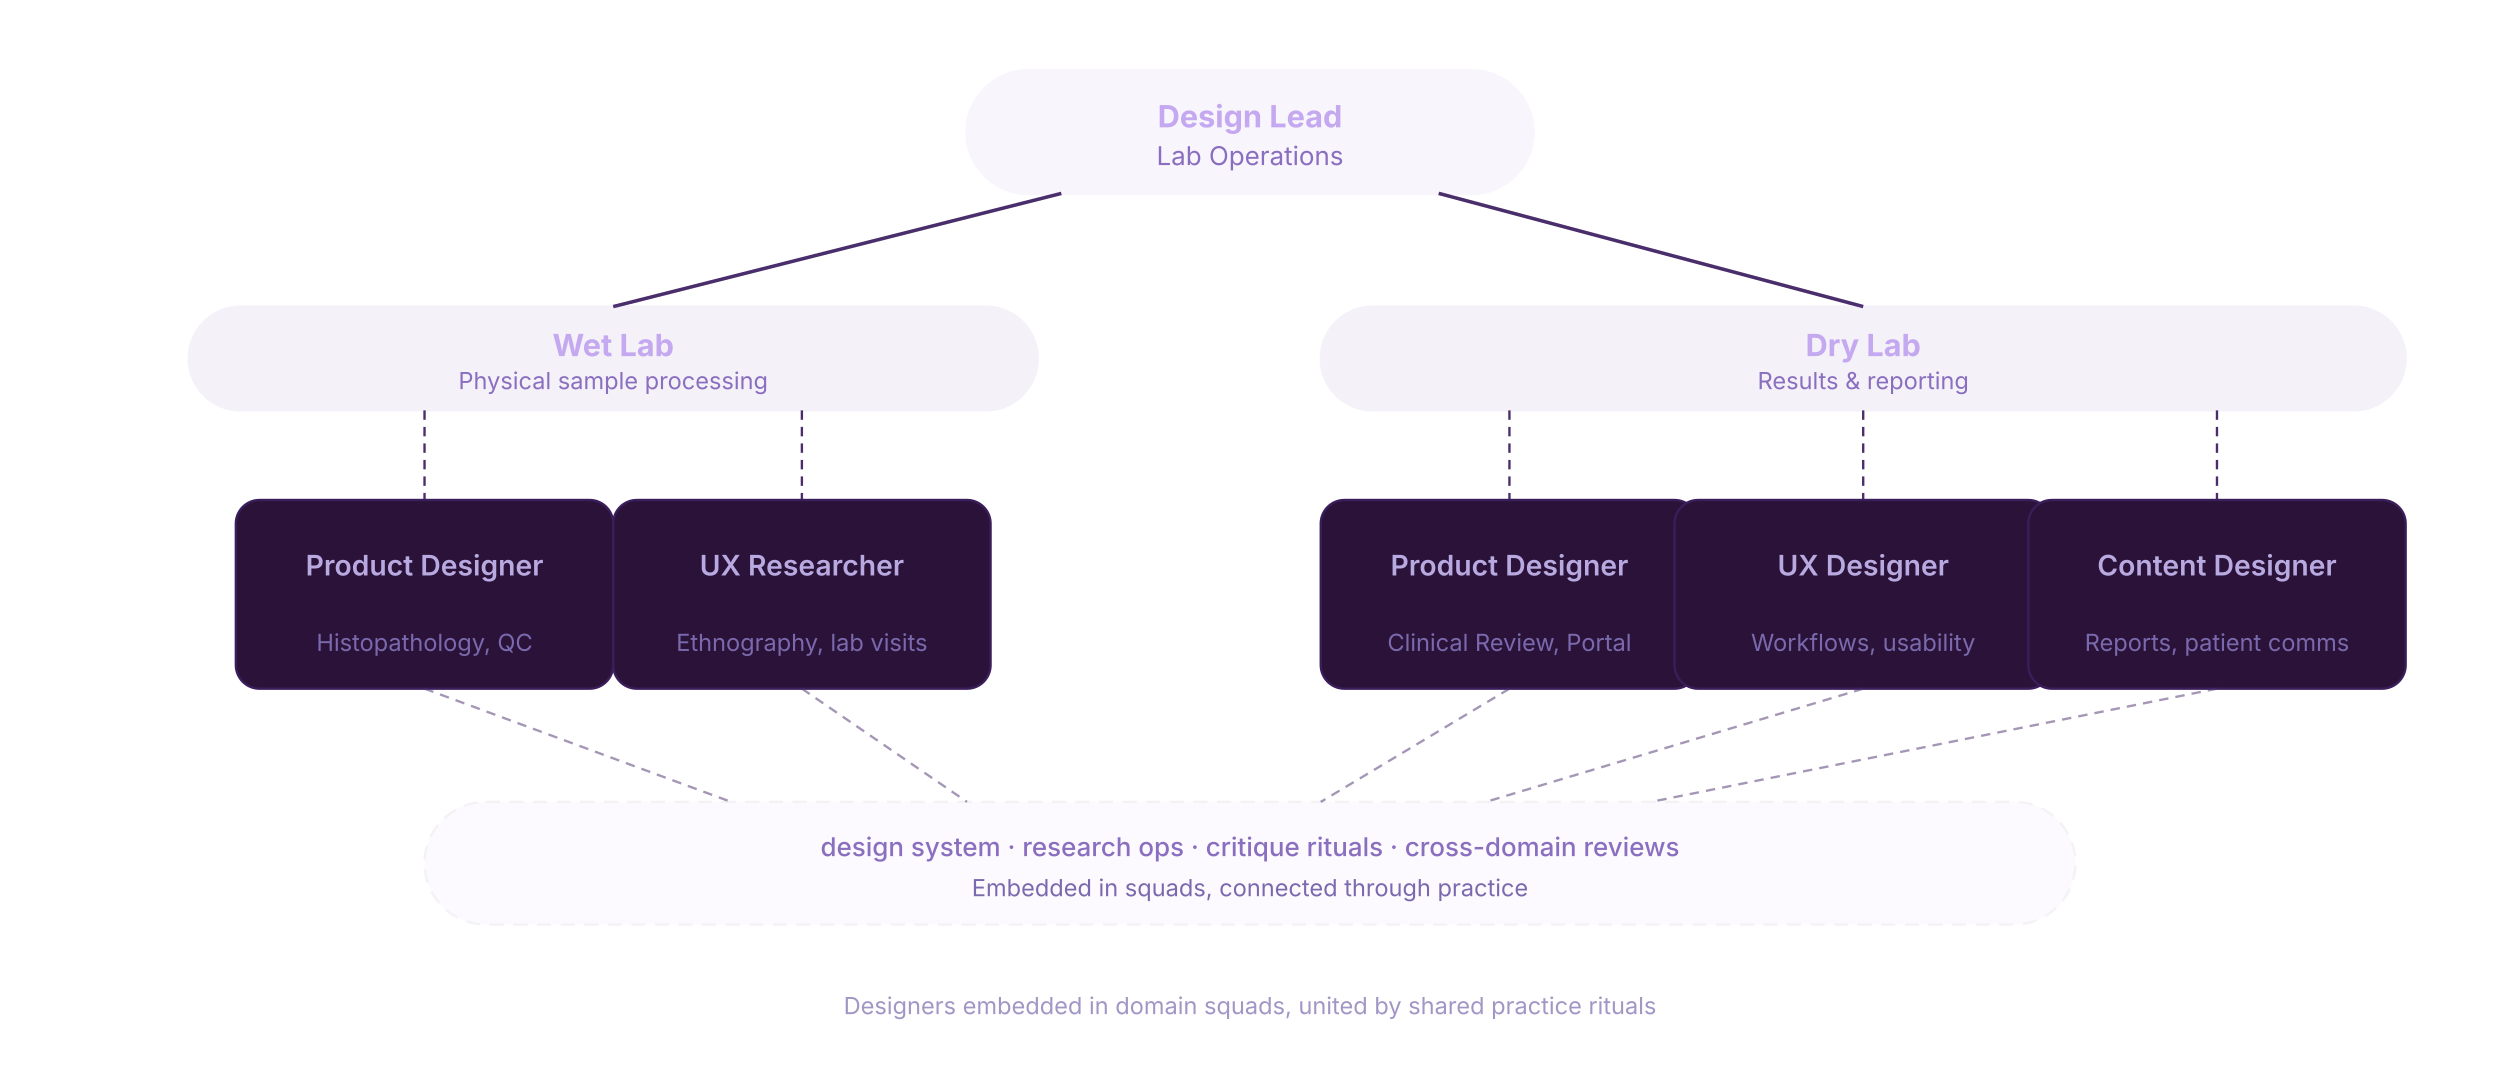
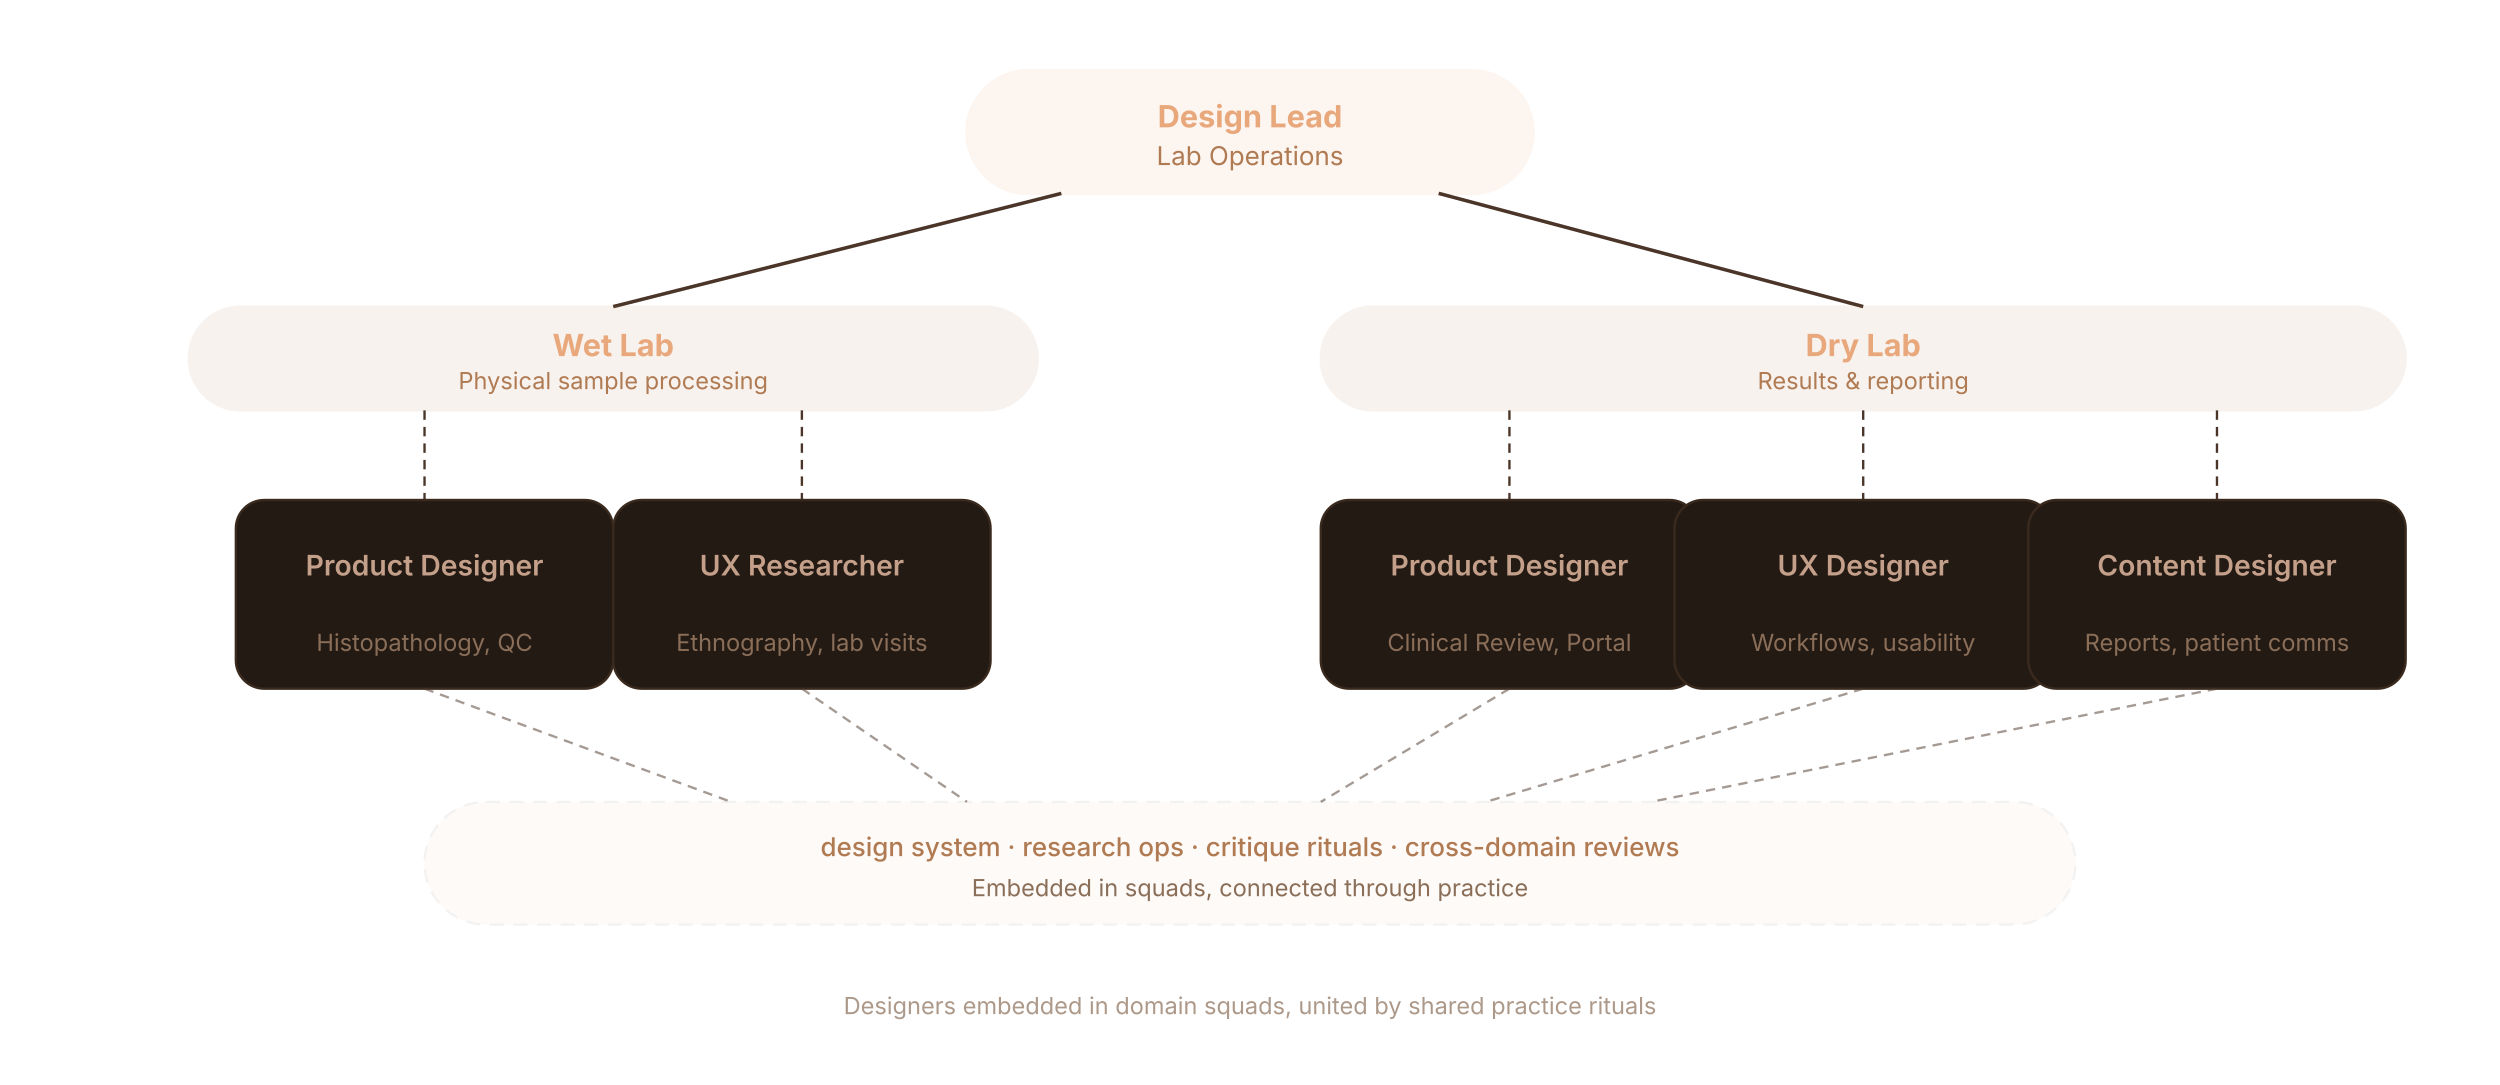
<svg xmlns="http://www.w3.org/2000/svg" viewBox="0 0 1060 460" fill="none">
  <style>
    text { font-family: 'Inter', system-ui, -apple-system, sans-serif; }
-     .lead-title { font-size: 13px; font-weight: 700; fill: #c4a8f0; text-anchor: middle; }
-     .lead-sub { font-size: 11px; fill: #8a6ebf; text-anchor: middle; }
-     .domain-label { font-size: 13px; font-weight: 700; fill: #c4a8f0; text-anchor: middle; }
-     .domain-sub { font-size: 10px; fill: #8a6ebf; text-anchor: middle; }
-     .role-title { font-size: 12px; font-weight: 600; fill: #b8a9e0; text-anchor: middle; }
-     .role-focus { font-size: 10px; fill: #7a6aad; text-anchor: middle; }
-     .shared-label { font-size: 11px; font-weight: 500; fill: #8a6ebf; text-anchor: middle; }
-     .shared-sub { font-size: 10px; fill: #7a6aad; text-anchor: middle; }
-     .connector { stroke: #4a2d6b; stroke-width: 1.5; fill: none; }
-     .connector-dash { stroke: #4a2d6b; stroke-width: 1; stroke-dasharray: 4 3; fill: none; }
+     .lead-title { font-size: 13px; font-weight: 700; fill: #e8a87c; text-anchor: middle; }
+     .lead-sub { font-size: 11px; fill: #b07a52; text-anchor: middle; }
+     .domain-label { font-size: 13px; font-weight: 700; fill: #e8a87c; text-anchor: middle; }
+     .domain-sub { font-size: 10px; fill: #b07a52; text-anchor: middle; }
+     .role-title { font-size: 12px; font-weight: 600; fill: #c4a08a; text-anchor: middle; }
+     .role-focus { font-size: 10px; fill: #8a6e58; text-anchor: middle; }
+     .shared-label { font-size: 11px; font-weight: 500; fill: #b07a52; text-anchor: middle; }
+     .shared-sub { font-size: 10px; fill: #8a6e58; text-anchor: middle; }
+     .connector { stroke: #4a3528; stroke-width: 1.5; fill: none; }
+     .connector-dash { stroke: #4a3528; stroke-width: 1; stroke-dasharray: 4 3; fill: none; }
  </style>
-   <rect x="410" y="30" width="240" height="52" rx="26" fill="#c4a8f0" opacity="0.12" stroke="#c4a8f0" stroke-width="1.5" />
+   <rect x="410" y="30" width="240" height="52" rx="26" fill="#e8a87c" opacity="0.12" stroke="#e8a87c" stroke-width="1.5" />
  <text x="530" y="54" class="lead-title">Design Lead</text>
  <text x="530" y="70" class="lead-sub">Lab Operations</text>
  <line x1="450" y1="82" x2="260" y2="130" class="connector" />
  <line x1="610" y1="82" x2="790" y2="130" class="connector" />
-   <rect x="80" y="130" width="360" height="44" rx="22" fill="#8a6ebf" opacity="0.1" stroke="#8a6ebf" stroke-width="1" />
+   <rect x="80" y="130" width="360" height="44" rx="22" fill="#b07a52" opacity="0.1" stroke="#b07a52" stroke-width="1" />
  <text x="260" y="151" class="domain-label">Wet Lab</text>
  <text x="260" y="165" class="domain-sub">Physical sample processing</text>
-   <rect x="560" y="130" width="460" height="44" rx="22" fill="#8a6ebf" opacity="0.1" stroke="#8a6ebf" stroke-width="1" />
+   <rect x="560" y="130" width="460" height="44" rx="22" fill="#b07a52" opacity="0.1" stroke="#b07a52" stroke-width="1" />
  <text x="790" y="151" class="domain-label">Dry Lab</text>
  <text x="790" y="165" class="domain-sub">Results &amp; reporting</text>
  <line x1="180" y1="174" x2="180" y2="212" class="connector-dash" />
  <line x1="340" y1="174" x2="340" y2="212" class="connector-dash" />
  <line x1="640" y1="174" x2="640" y2="212" class="connector-dash" />
  <line x1="790" y1="174" x2="790" y2="212" class="connector-dash" />
  <line x1="940" y1="174" x2="940" y2="212" class="connector-dash" />
-   <rect x="100" y="212" width="160" height="80" rx="10" fill="#2a1239" stroke="#3a1d5b" stroke-width="1" />
+   <rect x="100" y="212" width="160" height="80" rx="12" fill="#241a14" stroke="#3a2a1e" stroke-width="1" />
  <text x="180" y="244" class="role-title">Product Designer</text>
  <text x="180" y="276" class="role-focus">Histopathology, QC</text>
-   <rect x="260" y="212" width="160" height="80" rx="10" fill="#2a1239" stroke="#3a1d5b" stroke-width="1" />
+   <rect x="260" y="212" width="160" height="80" rx="12" fill="#241a14" stroke="#3a2a1e" stroke-width="1" />
  <text x="340" y="244" class="role-title">UX Researcher</text>
  <text x="340" y="276" class="role-focus">Ethnography, lab visits</text>
-   <rect x="560" y="212" width="160" height="80" rx="10" fill="#2a1239" stroke="#3a1d5b" stroke-width="1" />
+   <rect x="560" y="212" width="160" height="80" rx="12" fill="#241a14" stroke="#3a2a1e" stroke-width="1" />
  <text x="640" y="244" class="role-title">Product Designer</text>
  <text x="640" y="276" class="role-focus">Clinical Review, Portal</text>
-   <rect x="710" y="212" width="160" height="80" rx="10" fill="#2a1239" stroke="#3a1d5b" stroke-width="1" />
+   <rect x="710" y="212" width="160" height="80" rx="12" fill="#241a14" stroke="#3a2a1e" stroke-width="1" />
  <text x="790" y="244" class="role-title">UX Designer</text>
  <text x="790" y="276" class="role-focus">Workflows, usability</text>
-   <rect x="860" y="212" width="160" height="80" rx="10" fill="#2a1239" stroke="#3a1d5b" stroke-width="1" />
+   <rect x="860" y="212" width="160" height="80" rx="12" fill="#241a14" stroke="#3a2a1e" stroke-width="1" />
  <text x="940" y="244" class="role-title">Content Designer</text>
  <text x="940" y="276" class="role-focus">Reports, patient comms</text>
  <line x1="180" y1="292" x2="310" y2="340" class="connector-dash" opacity="0.5" />
  <line x1="340" y1="292" x2="410" y2="340" class="connector-dash" opacity="0.5" />
  <line x1="640" y1="292" x2="560" y2="340" class="connector-dash" opacity="0.5" />
  <line x1="790" y1="292" x2="630" y2="340" class="connector-dash" opacity="0.5" />
  <line x1="940" y1="292" x2="700" y2="340" class="connector-dash" opacity="0.5" />
-   <rect x="180" y="340" width="700" height="52" rx="26" fill="#c4a8f0" opacity="0.06" stroke="#3a1d5b" stroke-width="1" stroke-dasharray="6 4" />
+   <rect x="180" y="340" width="700" height="52" rx="26" fill="#e8a87c" opacity="0.06" stroke="#3a2a1e" stroke-width="1" stroke-dasharray="6 4" />
  <text x="530" y="363" class="shared-label">design system  ·  research ops  ·  critique rituals  ·  cross-domain reviews</text>
  <text x="530" y="380" class="shared-sub">Embedded in squads, connected through practice</text>
  <text x="530" y="430" class="shared-sub" opacity="0.7">Designers embedded in domain squads, united by shared practice rituals</text>
</svg>
